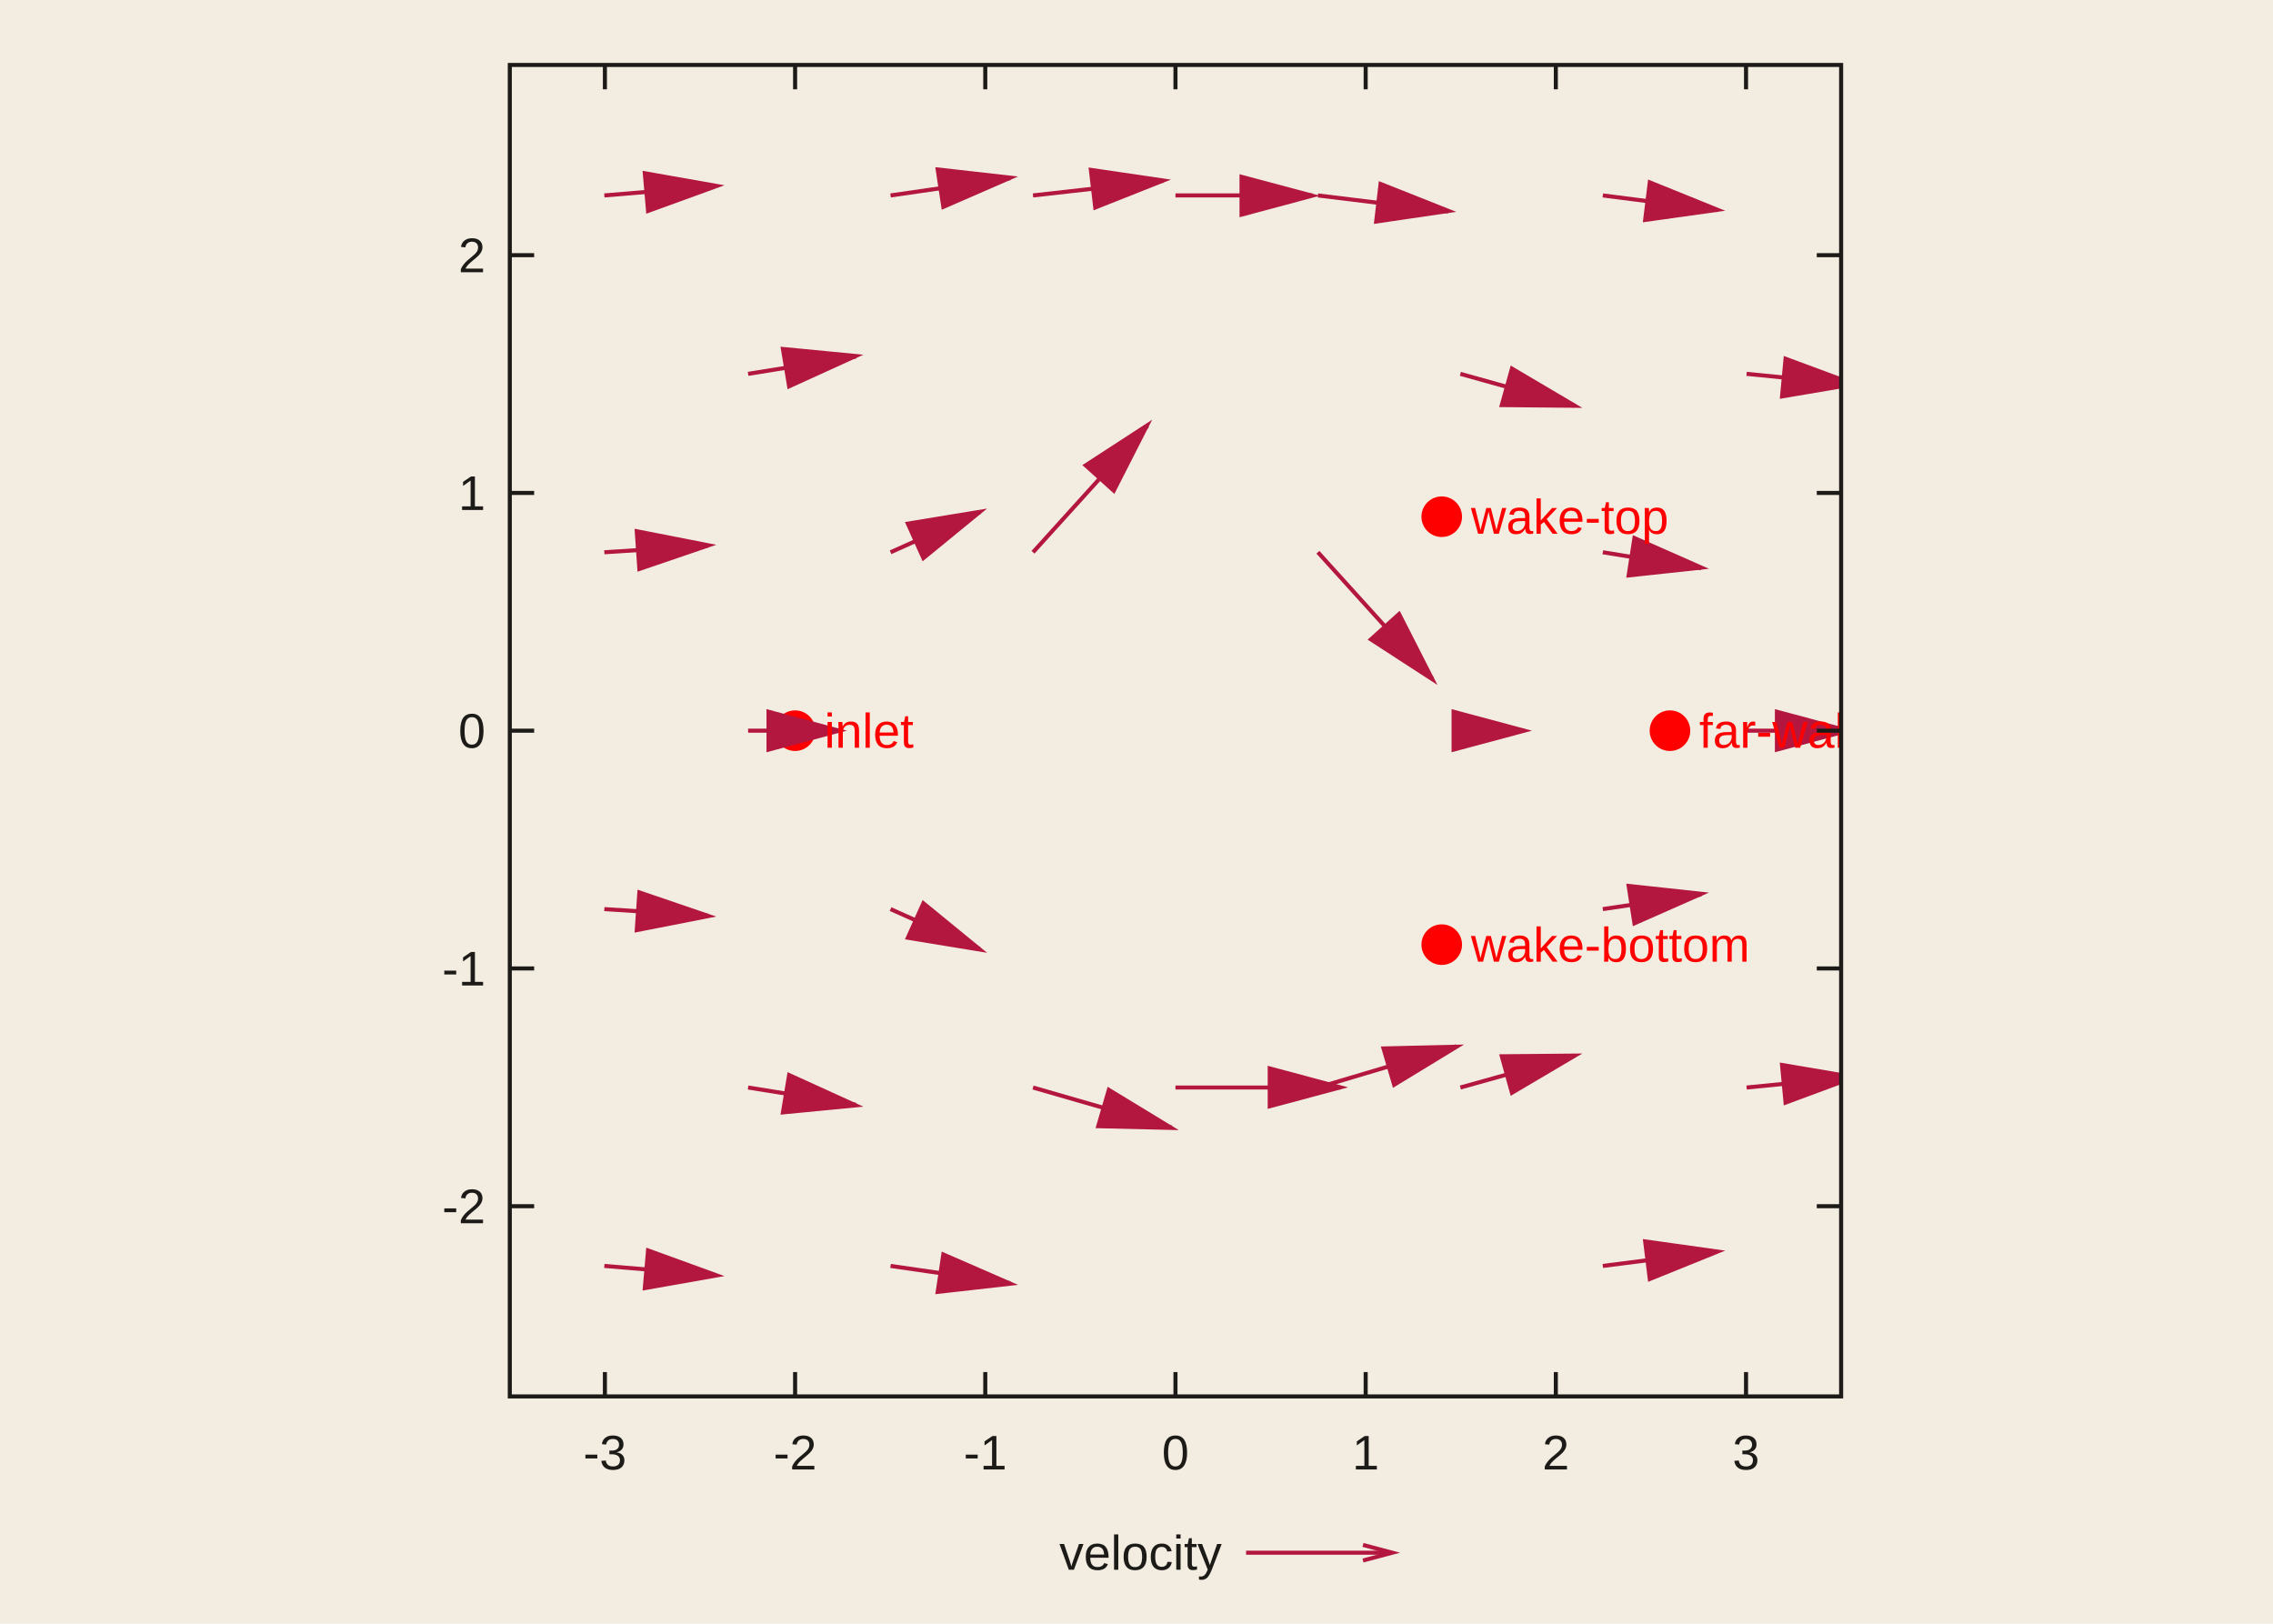
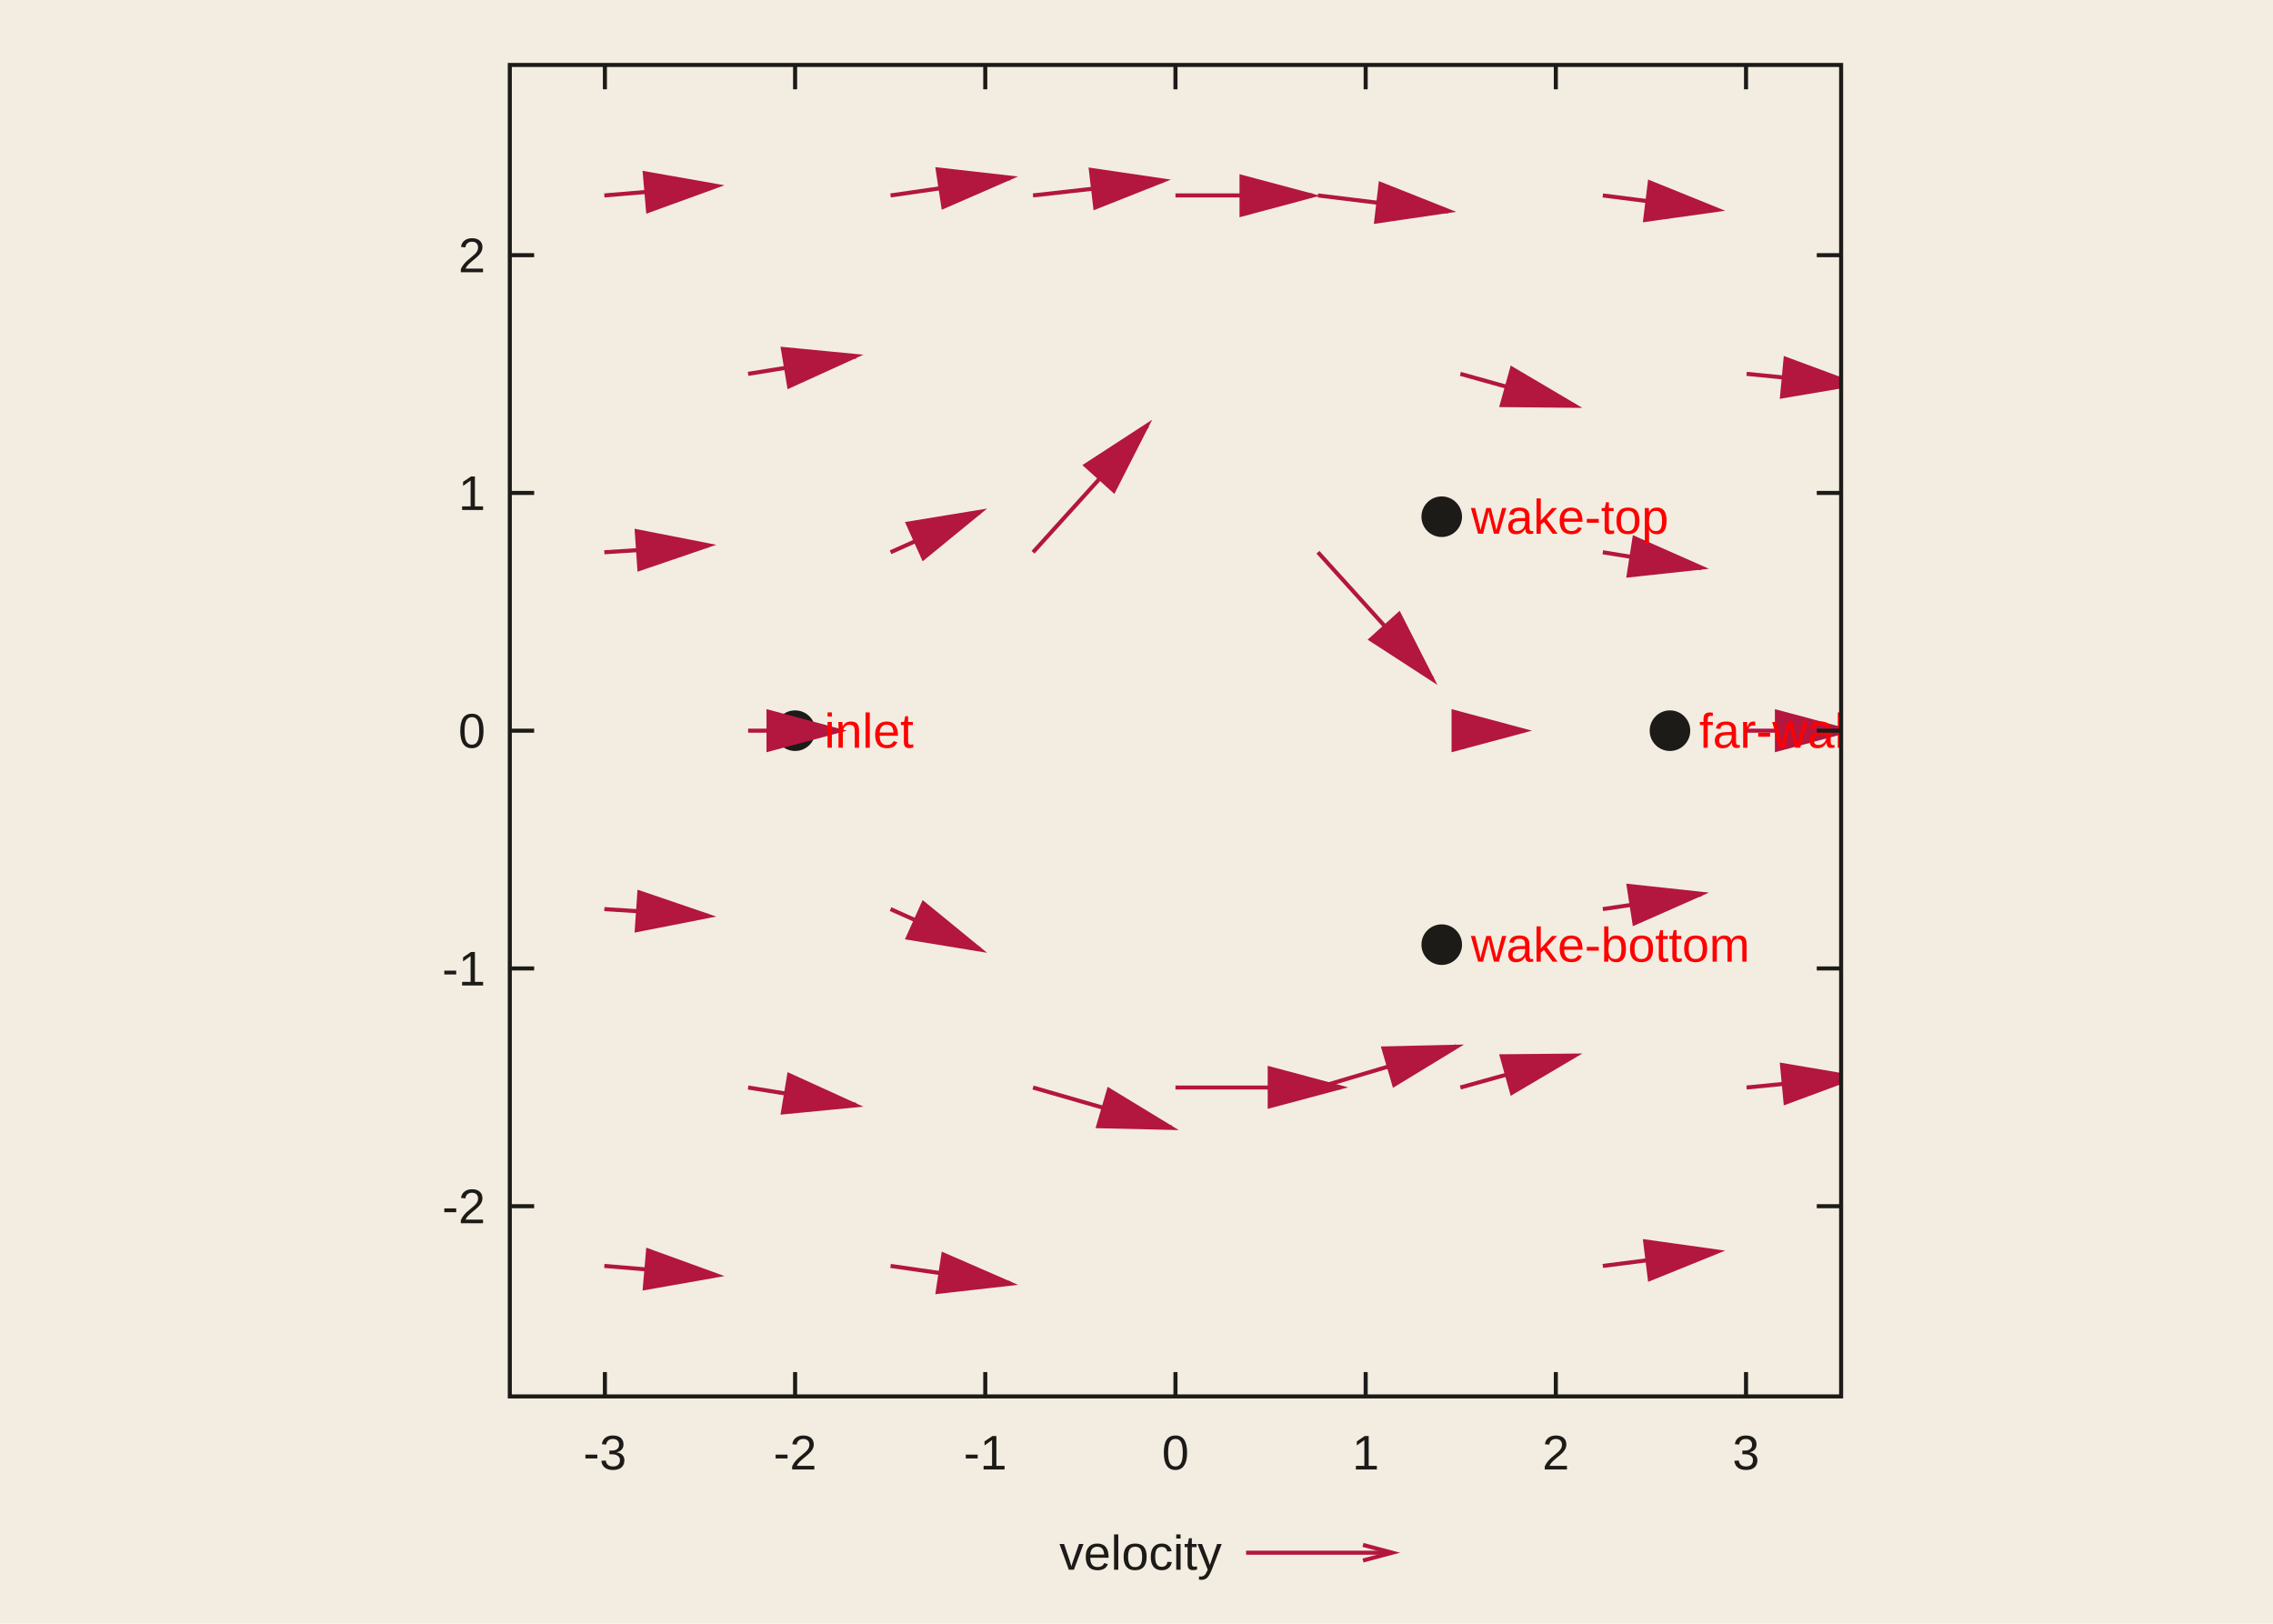
<svg xmlns="http://www.w3.org/2000/svg" width="560" height="400" viewBox="0 0 560 400" font-family="Arial,Helvetica,sans-serif" font-size="12" fill="#1d1b18" data-theme="washi" data-frame="#1d1b18" data-grid-color="#a69a85">
  <rect x="0" y="0" width="560" height="400" fill="#f3ede1" stroke="none" stroke-width="0" />
  <g class="fs-axes" data-area="125.6 453.6 16 344" data-x="-3.5e0 3.5e0" data-y="-2.8e0 2.8e0" data-log="0 0" data-grid="0" data-font-size="12" data-xformat="%h" data-yformat="%h">
    <g class="fs-grid" display="none">
      <polyline fill="none" stroke="#a69a85" stroke-width="0.5" stroke-dasharray="2,3" points="149.03,344 149.03,16" />
      <polyline fill="none" stroke="#a69a85" stroke-width="0.5" stroke-dasharray="2,3" points="195.89,344 195.89,16" />
      <polyline fill="none" stroke="#a69a85" stroke-width="0.5" stroke-dasharray="2,3" points="242.74,344 242.74,16" />
      <polyline fill="none" stroke="#a69a85" stroke-width="0.5" stroke-dasharray="2,3" points="289.6,344 289.6,16" />
      <polyline fill="none" stroke="#a69a85" stroke-width="0.5" stroke-dasharray="2,3" points="336.46,344 336.46,16" />
      <polyline fill="none" stroke="#a69a85" stroke-width="0.5" stroke-dasharray="2,3" points="383.31,344 383.31,16" />
      <polyline fill="none" stroke="#a69a85" stroke-width="0.5" stroke-dasharray="2,3" points="430.17,344 430.17,16" />
      <polyline fill="none" stroke="#a69a85" stroke-width="0.5" stroke-dasharray="2,3" points="125.6,297.14 453.6,297.14" />
      <polyline fill="none" stroke="#a69a85" stroke-width="0.5" stroke-dasharray="2,3" points="125.6,238.57 453.6,238.57" />
      <polyline fill="none" stroke="#a69a85" stroke-width="0.5" stroke-dasharray="2,3" points="125.6,180 453.6,180" />
      <polyline fill="none" stroke="#a69a85" stroke-width="0.5" stroke-dasharray="2,3" points="125.6,121.43 453.6,121.43" />
      <polyline fill="none" stroke="#a69a85" stroke-width="0.5" stroke-dasharray="2,3" points="125.6,62.86 453.6,62.86" />
    </g>
    <svg class="fs-plot" x="125.6" y="16" width="328" height="328" viewBox="0 0 1 1" preserveAspectRatio="none" overflow="hidden">
      <g class="fs-series" data-series="1">
        <path class="fs-vectors" data-head="1" data-filled="1" fill="none" stroke="#b3163f" stroke-width="1" vector-effect="non-scaling-stroke" d="M0.071,0.902L0.155,0.909M0.071,0.634L0.149,0.639M0.071,0.366L0.149,0.361M0.071,0.098L0.155,0.091 M0.179,0.768L0.26,0.781M0.179,0.5L0.247,0.5M0.179,0.232L0.26,0.219M0.286,0.902L0.376,0.915 M0.286,0.634L0.353,0.664M0.286,0.366L0.353,0.336M0.286,0.098L0.376,0.085M0.393,0.768L0.497,0.798 M0.393,0.366L0.479,0.271M0.393,0.098L0.491,0.087M0.5,0.768L0.624,0.768M0.5,0.098L0.603,0.098 M0.607,0.768L0.711,0.737M0.607,0.366L0.693,0.461M0.607,0.098L0.705,0.11M0.714,0.768L0.8,0.744 M0.714,0.5L0.762,0.5M0.714,0.232L0.8,0.256M0.821,0.902L0.907,0.891M0.821,0.634L0.895,0.623 M0.821,0.366L0.895,0.378M0.821,0.098L0.907,0.109M0.929,0.768L1.01,0.76M0.929,0.5L1.005,0.5 M0.929,0.232L1.01,0.24" />
      </g>
      <g class="fs-series" data-series="2">
-         <path class="fs-pts" data-pt="7" data-size="9" data-lw="1" data-color="#ff0000" fill="none" stroke="none" d="M0.214,0.5 M0.7,0.339 M0.7,0.661 M0.871,0.5" />
+         <path class="fs-pts" data-pt="7" data-size="9" data-lw="1" data-color="#1d1b18" fill="none" stroke="none" d="M0.214,0.5 M0.7,0.339 M0.7,0.661 M0.871,0.5" />
      </g>
    </svg>
    <svg class="fs-marks" x="125.6" y="16" width="328" height="328" viewBox="0 0 328 328" overflow="hidden">
-       <path data-series="2" fill="#ff0000" stroke="#ff0000" stroke-width="1" d="M65.79,164A4.5,4.5 0 1 0 74.79,164A4.5,4.5 0 1 0 65.79,164ZM225.1,111.29A4.5,4.5 0 1 0 234.1,111.29A4.5,4.5 0 1 0 225.1,111.29ZM225.1,216.71A4.5,4.5 0 1 0 234.1,216.71A4.5,4.5 0 1 0 225.1,216.71ZM281.33,164A4.5,4.5 0 1 0 290.33,164A4.5,4.5 0 1 0 281.33,164Z" />
+       <path data-series="2" fill="#1d1b18" stroke="#1d1b18" stroke-width="1" d="M65.79,164A4.5,4.5 0 1 0 74.79,164A4.5,4.5 0 1 0 65.79,164ZM225.1,111.29A4.5,4.5 0 1 0 234.1,111.29A4.5,4.5 0 1 0 225.1,111.29ZM225.1,216.71A4.5,4.5 0 1 0 234.1,216.71A4.5,4.5 0 1 0 225.1,216.71ZM281.33,164A4.5,4.5 0 1 0 290.33,164A4.5,4.5 0 1 0 281.33,164Z" />
    </svg>
    <svg class="fs-heads" x="125.6" y="16" width="328" height="328" viewBox="0 0 328 328" overflow="hidden">
      <g data-series="1">
        <polygon points="34.06,292.04 50.98,298.19 33.26,301.32" fill="#b3163f" stroke="#b3163f" stroke-width="1" />
        <polygon points="31.92,203.84 48.95,209.66 31.28,213.13" fill="#b3163f" stroke="#b3163f" stroke-width="1" />
        <polygon points="31.28,114.87 48.95,118.34 31.92,124.16" fill="#b3163f" stroke="#b3163f" stroke-width="1" />
        <polygon points="33.26,26.68 50.98,29.81 34.06,35.96" fill="#b3163f" stroke="#b3163f" stroke-width="1" />
        <polygon points="68.82,248.84 85.21,256.3 67.29,258.03" fill="#b3163f" stroke="#b3163f" stroke-width="1" />
        <polygon points="63.74,159.34 81.13,164 63.74,168.66" fill="#b3163f" stroke="#b3163f" stroke-width="1" />
        <polygon points="67.29,69.97 85.21,71.7 68.82,79.16" fill="#b3163f" stroke="#b3163f" stroke-width="1" />
        <polygon points="106.81,293.04 123.31,300.23 105.42,302.25" fill="#b3163f" stroke="#b3163f" stroke-width="1" />
        <polygon points="101.9,206.52 115.83,217.92 98.07,215.01" fill="#b3163f" stroke="#b3163f" stroke-width="1" />
        <polygon points="98.07,112.99 115.83,110.08 101.9,121.48" fill="#b3163f" stroke="#b3163f" stroke-width="1" />
        <polygon points="105.42,25.75 123.31,27.77 106.81,34.96" fill="#b3163f" stroke="#b3163f" stroke-width="1" />
        <polygon points="147.59,252.49 162.97,261.85 144.97,261.43" fill="#b3163f" stroke="#b3163f" stroke-width="1" />
        <polygon points="141.88,98.64 156.97,88.83 148.8,104.87" fill="#b3163f" stroke="#b3163f" stroke-width="1" />
        <polygon points="143.16,25.85 160.97,28.47 144.24,35.11" fill="#b3163f" stroke="#b3163f" stroke-width="1" />
        <polygon points="187.22,247.2 204.61,251.86 187.22,256.52" fill="#b3163f" stroke="#b3163f" stroke-width="1" />
        <polygon points="180.28,27.56 197.67,32.21 180.28,36.87" fill="#b3163f" stroke="#b3163f" stroke-width="1" />
        <polygon points="215.26,242.28 233.25,241.86 217.88,251.22" fill="#b3163f" stroke="#b3163f" stroke-width="1" />
        <polygon points="219.09,135.27 227.26,151.31 212.16,141.51" fill="#b3163f" stroke="#b3163f" stroke-width="1" />
        <polygon points="214.53,29.32 231.26,35.96 213.45,38.57" fill="#b3163f" stroke="#b3163f" stroke-width="1" />
        <polygon points="244.4,244.21 262.4,244.04 246.9,253.19" fill="#b3163f" stroke="#b3163f" stroke-width="1" />
        <polygon points="232.52,159.34 249.91,164 232.52,168.66" fill="#b3163f" stroke="#b3163f" stroke-width="1" />
        <polygon points="246.9,74.81 262.4,83.96 244.4,83.79" fill="#b3163f" stroke="#b3163f" stroke-width="1" />
        <polygon points="279.72,289.82 297.54,292.32 280.86,299.07" fill="#b3163f" stroke="#b3163f" stroke-width="1" />
        <polygon points="275.65,202.25 293.54,204.18 277.08,211.45" fill="#b3163f" stroke="#b3163f" stroke-width="1" />
        <polygon points="277.08,116.55 293.54,123.82 275.65,125.75" fill="#b3163f" stroke="#b3163f" stroke-width="1" />
        <polygon points="280.86,28.93 297.54,35.68 279.72,38.18" fill="#b3163f" stroke="#b3163f" stroke-width="1" />
        <polygon points="313.44,246.35 331.19,249.36 314.31,255.62" fill="#b3163f" stroke="#b3163f" stroke-width="1" />
        <polygon points="312.18,159.34 329.57,164 312.18,168.66" fill="#b3163f" stroke="#b3163f" stroke-width="1" />
        <polygon points="314.31,72.38 331.19,78.64 313.44,81.65" fill="#b3163f" stroke="#b3163f" stroke-width="1" />
      </g>
    </svg>
    <svg class="fs-labels" x="125.6" y="16" width="328" height="328" viewBox="0 0 328 328" overflow="hidden">
      <text class="fs-label" data-series="2" data-u="0.214286" data-v="0.5" data-dx="7.2" data-dy="4.2" x="77.49" y="168.2" fill="#ff0000">inlet</text>
      <text class="fs-label" data-series="2" data-u="0.7" data-v="0.339286" data-dx="7.2" data-dy="4.2" x="236.8" y="115.49" fill="#ff0000">wake-top</text>
      <text class="fs-label" data-series="2" data-u="0.7" data-v="0.660714" data-dx="7.2" data-dy="4.2" x="236.8" y="220.91" fill="#ff0000">wake-bottom</text>
      <text class="fs-label" data-series="2" data-u="0.871429" data-v="0.5" data-dx="7.2" data-dy="4.2" x="293.03" y="168.2" fill="#ff0000">far-wake</text>
    </svg>
    <rect x="125.6" y="16" width="328" height="328" fill="none" stroke="#1d1b18" stroke-width="1" />
    <g class="fs-xticks">
      <polyline fill="none" stroke="#1d1b18" stroke-width="1" points="149.03,344 149.03,338" />
      <polyline fill="none" stroke="#1d1b18" stroke-width="1" points="149.03,16 149.03,22" />
      <text x="149.03" y="362" text-anchor="middle">-3</text>
      <polyline fill="none" stroke="#1d1b18" stroke-width="1" points="195.89,344 195.89,338" />
      <polyline fill="none" stroke="#1d1b18" stroke-width="1" points="195.89,16 195.89,22" />
      <text x="195.89" y="362" text-anchor="middle">-2</text>
      <polyline fill="none" stroke="#1d1b18" stroke-width="1" points="242.74,344 242.74,338" />
      <polyline fill="none" stroke="#1d1b18" stroke-width="1" points="242.74,16 242.74,22" />
      <text x="242.74" y="362" text-anchor="middle">-1</text>
      <polyline fill="none" stroke="#1d1b18" stroke-width="1" points="289.6,344 289.6,338" />
      <polyline fill="none" stroke="#1d1b18" stroke-width="1" points="289.6,16 289.6,22" />
      <text x="289.6" y="362" text-anchor="middle">0</text>
      <polyline fill="none" stroke="#1d1b18" stroke-width="1" points="336.46,344 336.46,338" />
      <polyline fill="none" stroke="#1d1b18" stroke-width="1" points="336.46,16 336.46,22" />
      <text x="336.46" y="362" text-anchor="middle">1</text>
      <polyline fill="none" stroke="#1d1b18" stroke-width="1" points="383.31,344 383.31,338" />
      <polyline fill="none" stroke="#1d1b18" stroke-width="1" points="383.31,16 383.31,22" />
      <text x="383.31" y="362" text-anchor="middle">2</text>
      <polyline fill="none" stroke="#1d1b18" stroke-width="1" points="430.17,344 430.17,338" />
      <polyline fill="none" stroke="#1d1b18" stroke-width="1" points="430.17,16 430.17,22" />
      <text x="430.17" y="362" text-anchor="middle">3</text>
    </g>
    <g class="fs-yticks">
      <polyline fill="none" stroke="#1d1b18" stroke-width="1" points="125.6,297.14 131.6,297.14" />
      <polyline fill="none" stroke="#1d1b18" stroke-width="1" points="453.6,297.14 447.6,297.14" />
      <text x="119.6" y="301.34" text-anchor="end">-2</text>
      <polyline fill="none" stroke="#1d1b18" stroke-width="1" points="125.6,238.57 131.6,238.57" />
      <polyline fill="none" stroke="#1d1b18" stroke-width="1" points="453.6,238.57 447.6,238.57" />
      <text x="119.6" y="242.77" text-anchor="end">-1</text>
      <polyline fill="none" stroke="#1d1b18" stroke-width="1" points="125.6,180 131.6,180" />
      <polyline fill="none" stroke="#1d1b18" stroke-width="1" points="453.6,180 447.6,180" />
      <text x="119.6" y="184.2" text-anchor="end">0</text>
      <polyline fill="none" stroke="#1d1b18" stroke-width="1" points="125.6,121.43 131.6,121.43" />
      <polyline fill="none" stroke="#1d1b18" stroke-width="1" points="453.6,121.43 447.6,121.43" />
      <text x="119.6" y="125.63" text-anchor="end">1</text>
      <polyline fill="none" stroke="#1d1b18" stroke-width="1" points="125.6,62.86 131.6,62.86" />
      <polyline fill="none" stroke="#1d1b18" stroke-width="1" points="453.6,62.86 447.6,62.86" />
      <text x="119.6" y="67.06" text-anchor="end">2</text>
    </g>
    <g class="fs-key-entry" data-series="1">
      <polyline fill="none" stroke="#b3163f" stroke-width="1" points="307,382.5 343,382.5" />
      <polyline fill="none" stroke="#b3163f" stroke-width="1" points="335.8,384.42 343,382.5 335.8,380.58" />
      <text x="301" y="386.7" text-anchor="end">velocity</text>
    </g>
  </g>
</svg>
